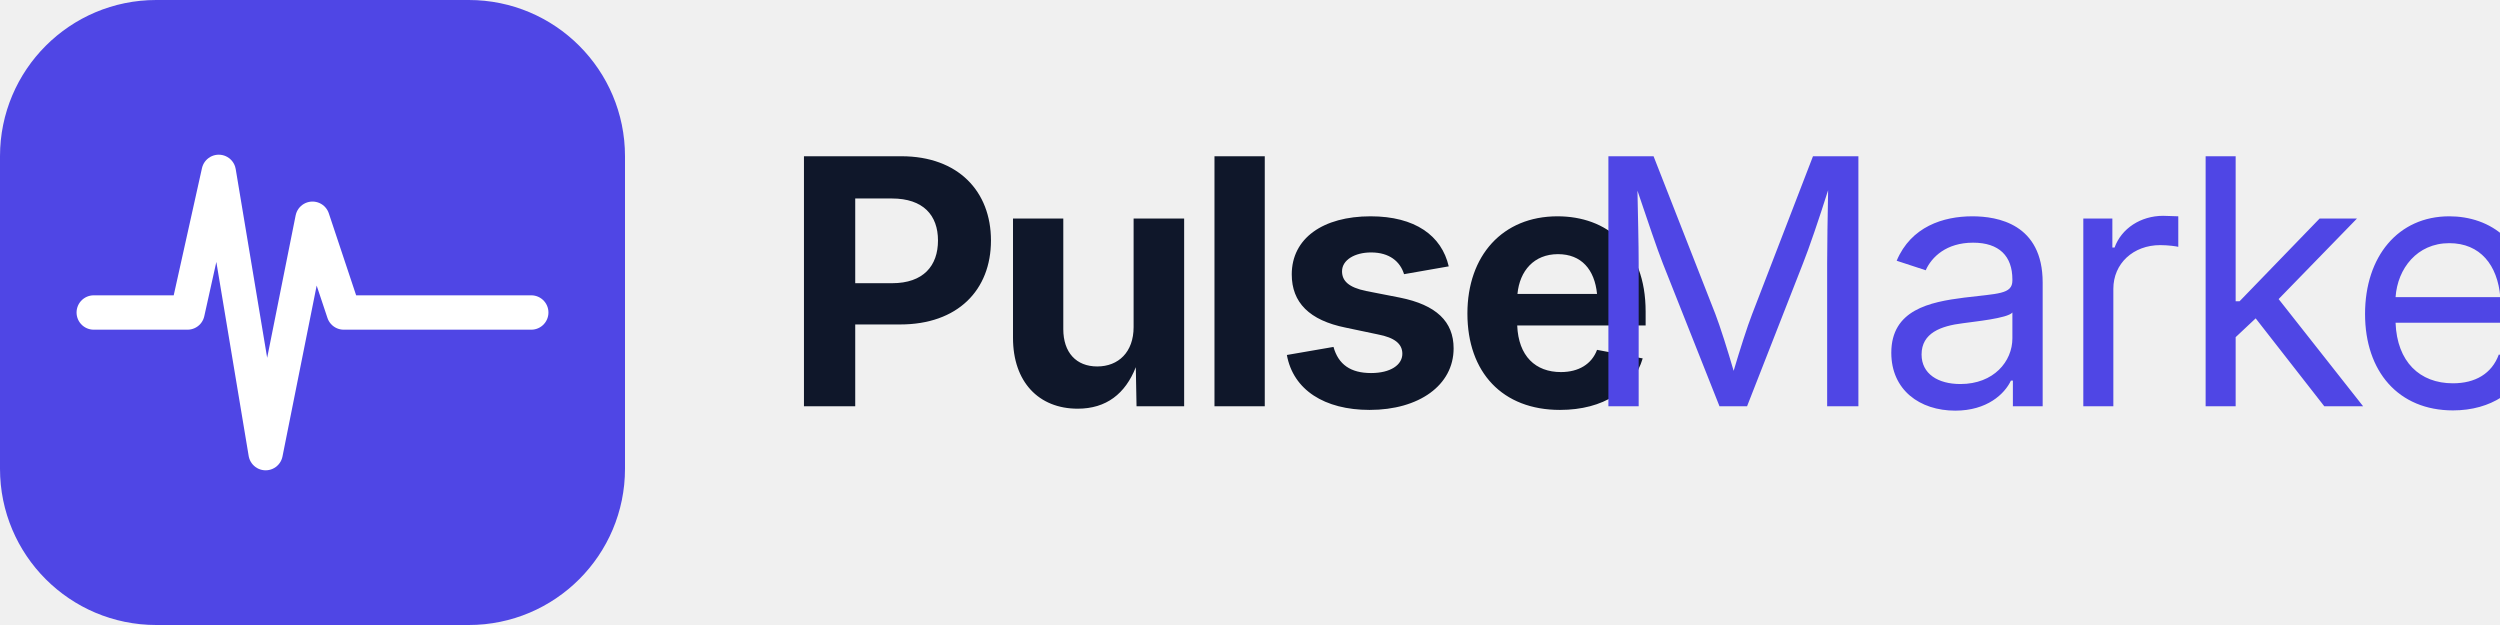
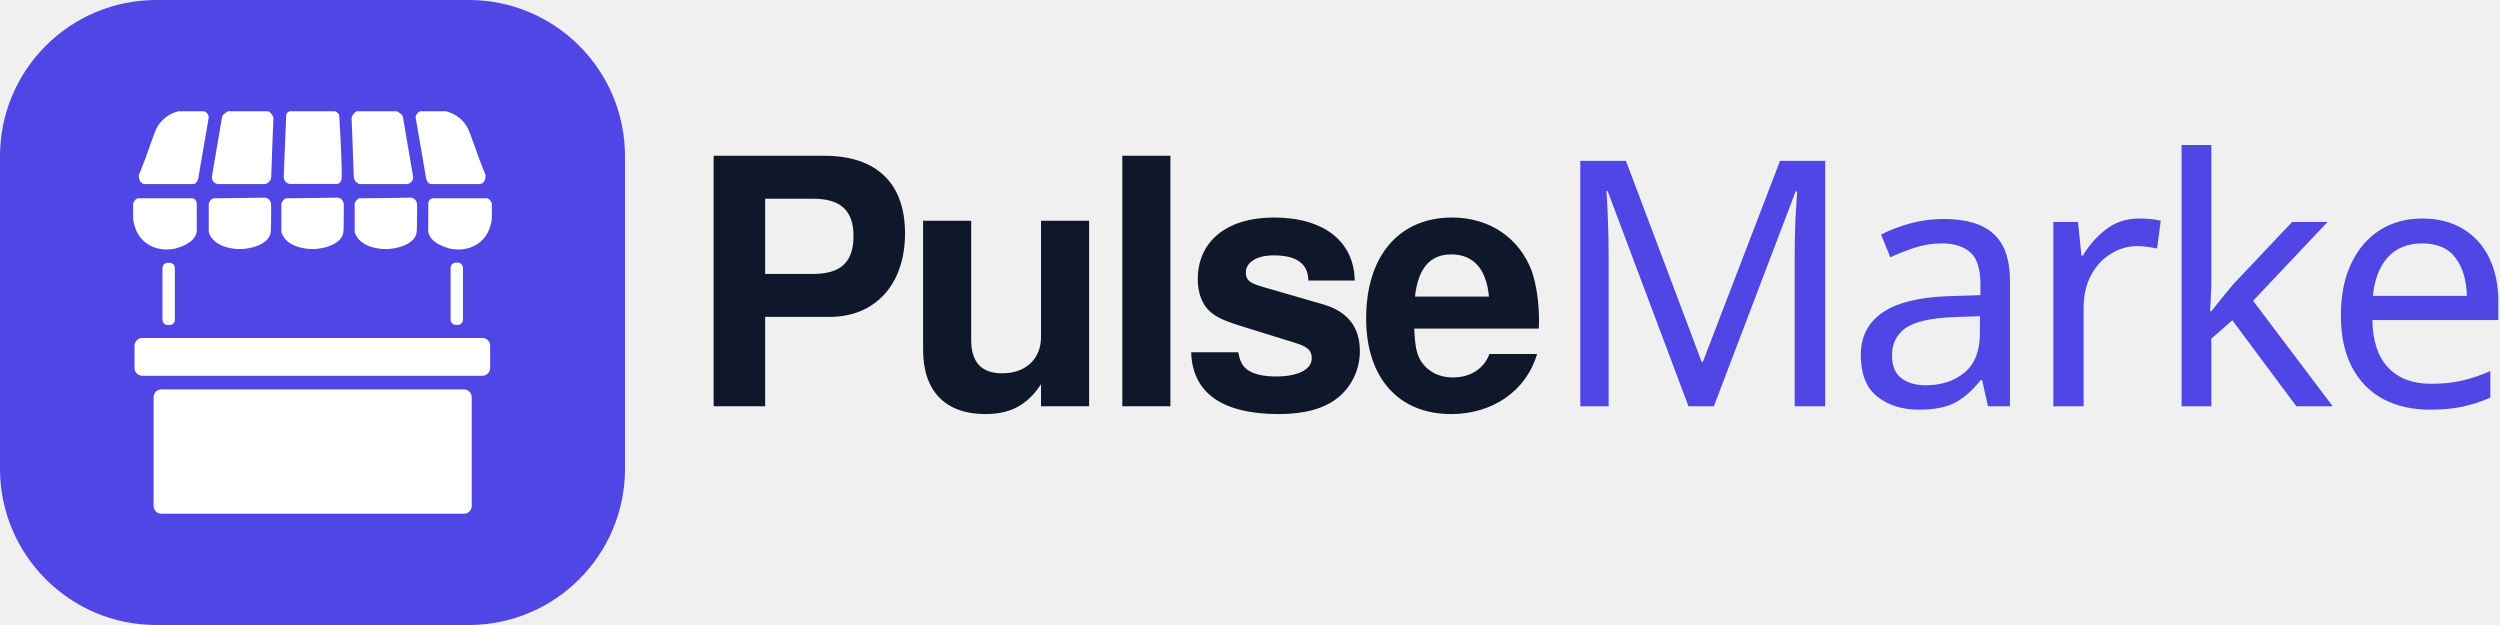
- <svg xmlns="http://www.w3.org/2000/svg" width="160" height="40" viewBox="0 0 160 40" fill="none">
-   <rect width="40" height="40" rx="10" fill="#4F46E5" />
-   <path d="M6 20L12 20L14 11L17 29L20 14L22 20L34 20" stroke="white" stroke-width="2.2" stroke-linecap="round" stroke-linejoin="round" />
-   <text x="50" y="26" font-family="-apple-system,BlinkMacSystemFont,'Inter',system-ui,sans-serif" font-size="22" font-weight="700" fill="#0F172A" letter-spacing="-0.8">Pulse</text>
-   <text x="101" y="26" font-family="-apple-system,BlinkMacSystemFont,'Inter',system-ui,sans-serif" font-size="22" font-weight="400" fill="#4F46E5" letter-spacing="-0.8">Market</text>
+ <svg xmlns="http://www.w3.org/2000/svg" id="Calque_1" version="1.1" viewBox="0 0 160 40">
+   <defs>
+     <style>
+       .st0 {
+         fill: #0f172a;
+         font-family: Helvetica-Bold, Helvetica;
+         font-weight: 700;
+       }
+ 
+       .st0, .st1 {
+         font-size: 22px;
+         isolation: isolate;
+         letter-spacing: -.04em;
+       }
+ 
+       .st1 {
+         font-family: MyriadPro-Regular, 'Myriad Pro';
+       }
+ 
+       .st1, .st2 {
+         fill: #4f46e5;
+       }
+ 
+       .st3 {
+         fill: #fff;
+       }
+     </style>
+   </defs>
+   <rect class="st2" width="40" height="40" rx="10" ry="10" />
+   <text class="st0" transform="translate(44 26)">
+     <tspan x="0" y="0">Pulse</tspan>
+   </text>
+   <text class="st1" transform="translate(99 26)">
+     <tspan x="0" y="0">Market</tspan>
+   </text>
+   <g>
+     <rect class="st3" x="9.83" y="24.92" width="20.36" height="7.96" rx=".5" ry=".5" />
+     <rect class="st3" x="8.61" y="21.63" width="22.76" height="2.42" rx=".5" ry=".5" />
+     <rect class="st3" x="10.4" y="16.82" width=".79" height="3.98" rx=".33" ry=".33" />
+     <rect class="st3" x="28.84" y="16.81" width=".79" height="3.98" rx=".33" ry=".33" />
+     <path class="st3" d="M8.81,12.69h3.5s.1.02.16.07c.1.08.12.21.12.23v1.06c0,.61.02.73-.02.88-.07.24-.3.68-1.32.97-.9.21-1.79-.07-2.3-.75-.3-.41-.39-.86-.43-1.13v-1.01c.02-.05.07-.15.15-.23.05-.05.1-.07.14-.09Z" />
+     <path class="st3" d="M31.19,12.69h-3.5s-.1.02-.16.07c-.1.08-.12.21-.12.23v1.06c0,.61-.02.73.02.88.07.24.3.68,1.32.97.9.21,1.79-.07,2.3-.75.3-.41.39-.86.43-1.13v-1.01c-.02-.05-.07-.15-.15-.23-.05-.05-.1-.07-.14-.09Z" />
+     <path class="st3" d="M13.66,12.69c1.1-.01,2.21-.02,3.31-.04.04,0,.14.02.23.1.13.12.15.28.15.32,0,.21.01.53,0,.91,0,.59-.01.88-.05,1.01-.23.71-1.3.93-1.87.95-.68.02-1.71-.21-2.02-.95-.02-.05-.04-.1-.05-.13v-1.85c.02-.05.07-.15.15-.23.05-.05.1-.07.14-.09h.01Z" />
+     <path class="st3" d="M18.31,12.69c1.1-.01,2.21-.02,3.31-.04.04,0,.14.02.23.1.13.12.15.28.15.32,0,.21.01.53,0,.91,0,.59-.01.88-.05,1.01-.23.71-1.3.93-1.87.95-.68.02-1.71-.21-2.02-.95-.02-.05-.04-.1-.05-.13v-1.85c.02-.05.07-.15.15-.23.05-.05.1-.07.14-.09h.01Z" />
+     <path class="st3" d="M23,12.69c1.1-.01,2.21-.02,3.31-.04.04,0,.14.02.23.1.13.12.15.28.15.32,0,.21.01.53,0,.91,0,.59-.01.88-.05,1.01-.23.71-1.3.93-1.87.95-.68.02-1.71-.21-2.02-.95-.02-.05-.04-.1-.05-.13v-1.85c.02-.05.07-.15.15-.23.05-.05.1-.07.14-.09h.01Z" />
+     <path class="st3" d="M11.39,7.12h1.67s.12.04.19.13c.09.1.11.22.11.26-.21,1.22-.42,2.44-.63,3.66-.02.32-.14.56-.31.61-.03,0-.07.01-.12,0h-3.05c-.05,0-.12-.02-.18-.07-.14-.1-.2-.31-.18-.52.09-.22.24-.59.41-1.04.55-1.49.63-2,1.1-2.46.18-.18.48-.42.98-.56h.01Z" />
+     <path class="st3" d="M28.57,7.12h-1.67s-.12.04-.19.13c-.09.1-.11.22-.11.26.21,1.22.42,2.44.63,3.66.02.32.14.56.31.61.03,0,.07.01.12,0h3.05s.12-.02.18-.07c.14-.1.2-.31.18-.52-.09-.22-.24-.59-.41-1.04-.55-1.49-.63-2-1.1-2.46-.18-.18-.48-.42-.98-.56h0Z" />
+     <path class="st3" d="M14.22,7.44c.04-.06.1-.14.2-.21.07-.05.13-.09.18-.11h2.57s.14.08.21.18c.07.09.1.17.12.23-.05,1.26-.1,2.51-.14,3.77,0,.05-.01.17-.1.29-.1.14-.24.18-.28.19h-3.07s-.17-.04-.27-.18c-.08-.12-.08-.24-.08-.28.22-1.29.44-2.58.66-3.88Z" />
+     <path class="st3" d="M25.78,7.44c-.04-.06-.1-.14-.2-.21-.07-.05-.13-.09-.18-.11h-2.57s-.14.08-.21.18c-.07.09-.1.17-.12.23.05,1.26.1,2.51.14,3.77,0,.05.01.17.1.29.1.14.24.18.28.19h3.07s.17-.04.27-.18c.08-.12.08-.24.08-.28-.22-1.29-.44-2.58-.66-3.88Z" />
+     <path class="st3" d="M18.3,7.41s.02-.13.1-.21c.06-.06.12-.07.15-.08h2.89s.12.04.2.13c.09.12.08.25.08.28.12,2.03.17,3.52.15,3.83,0,.08-.02.24-.13.34-.08.07-.17.08-.24.07h-2.99s-.17-.04-.27-.18c-.08-.12-.08-.24-.08-.28.05-1.3.1-2.61.16-3.91h-.02Z" />
+   </g>
</svg>
